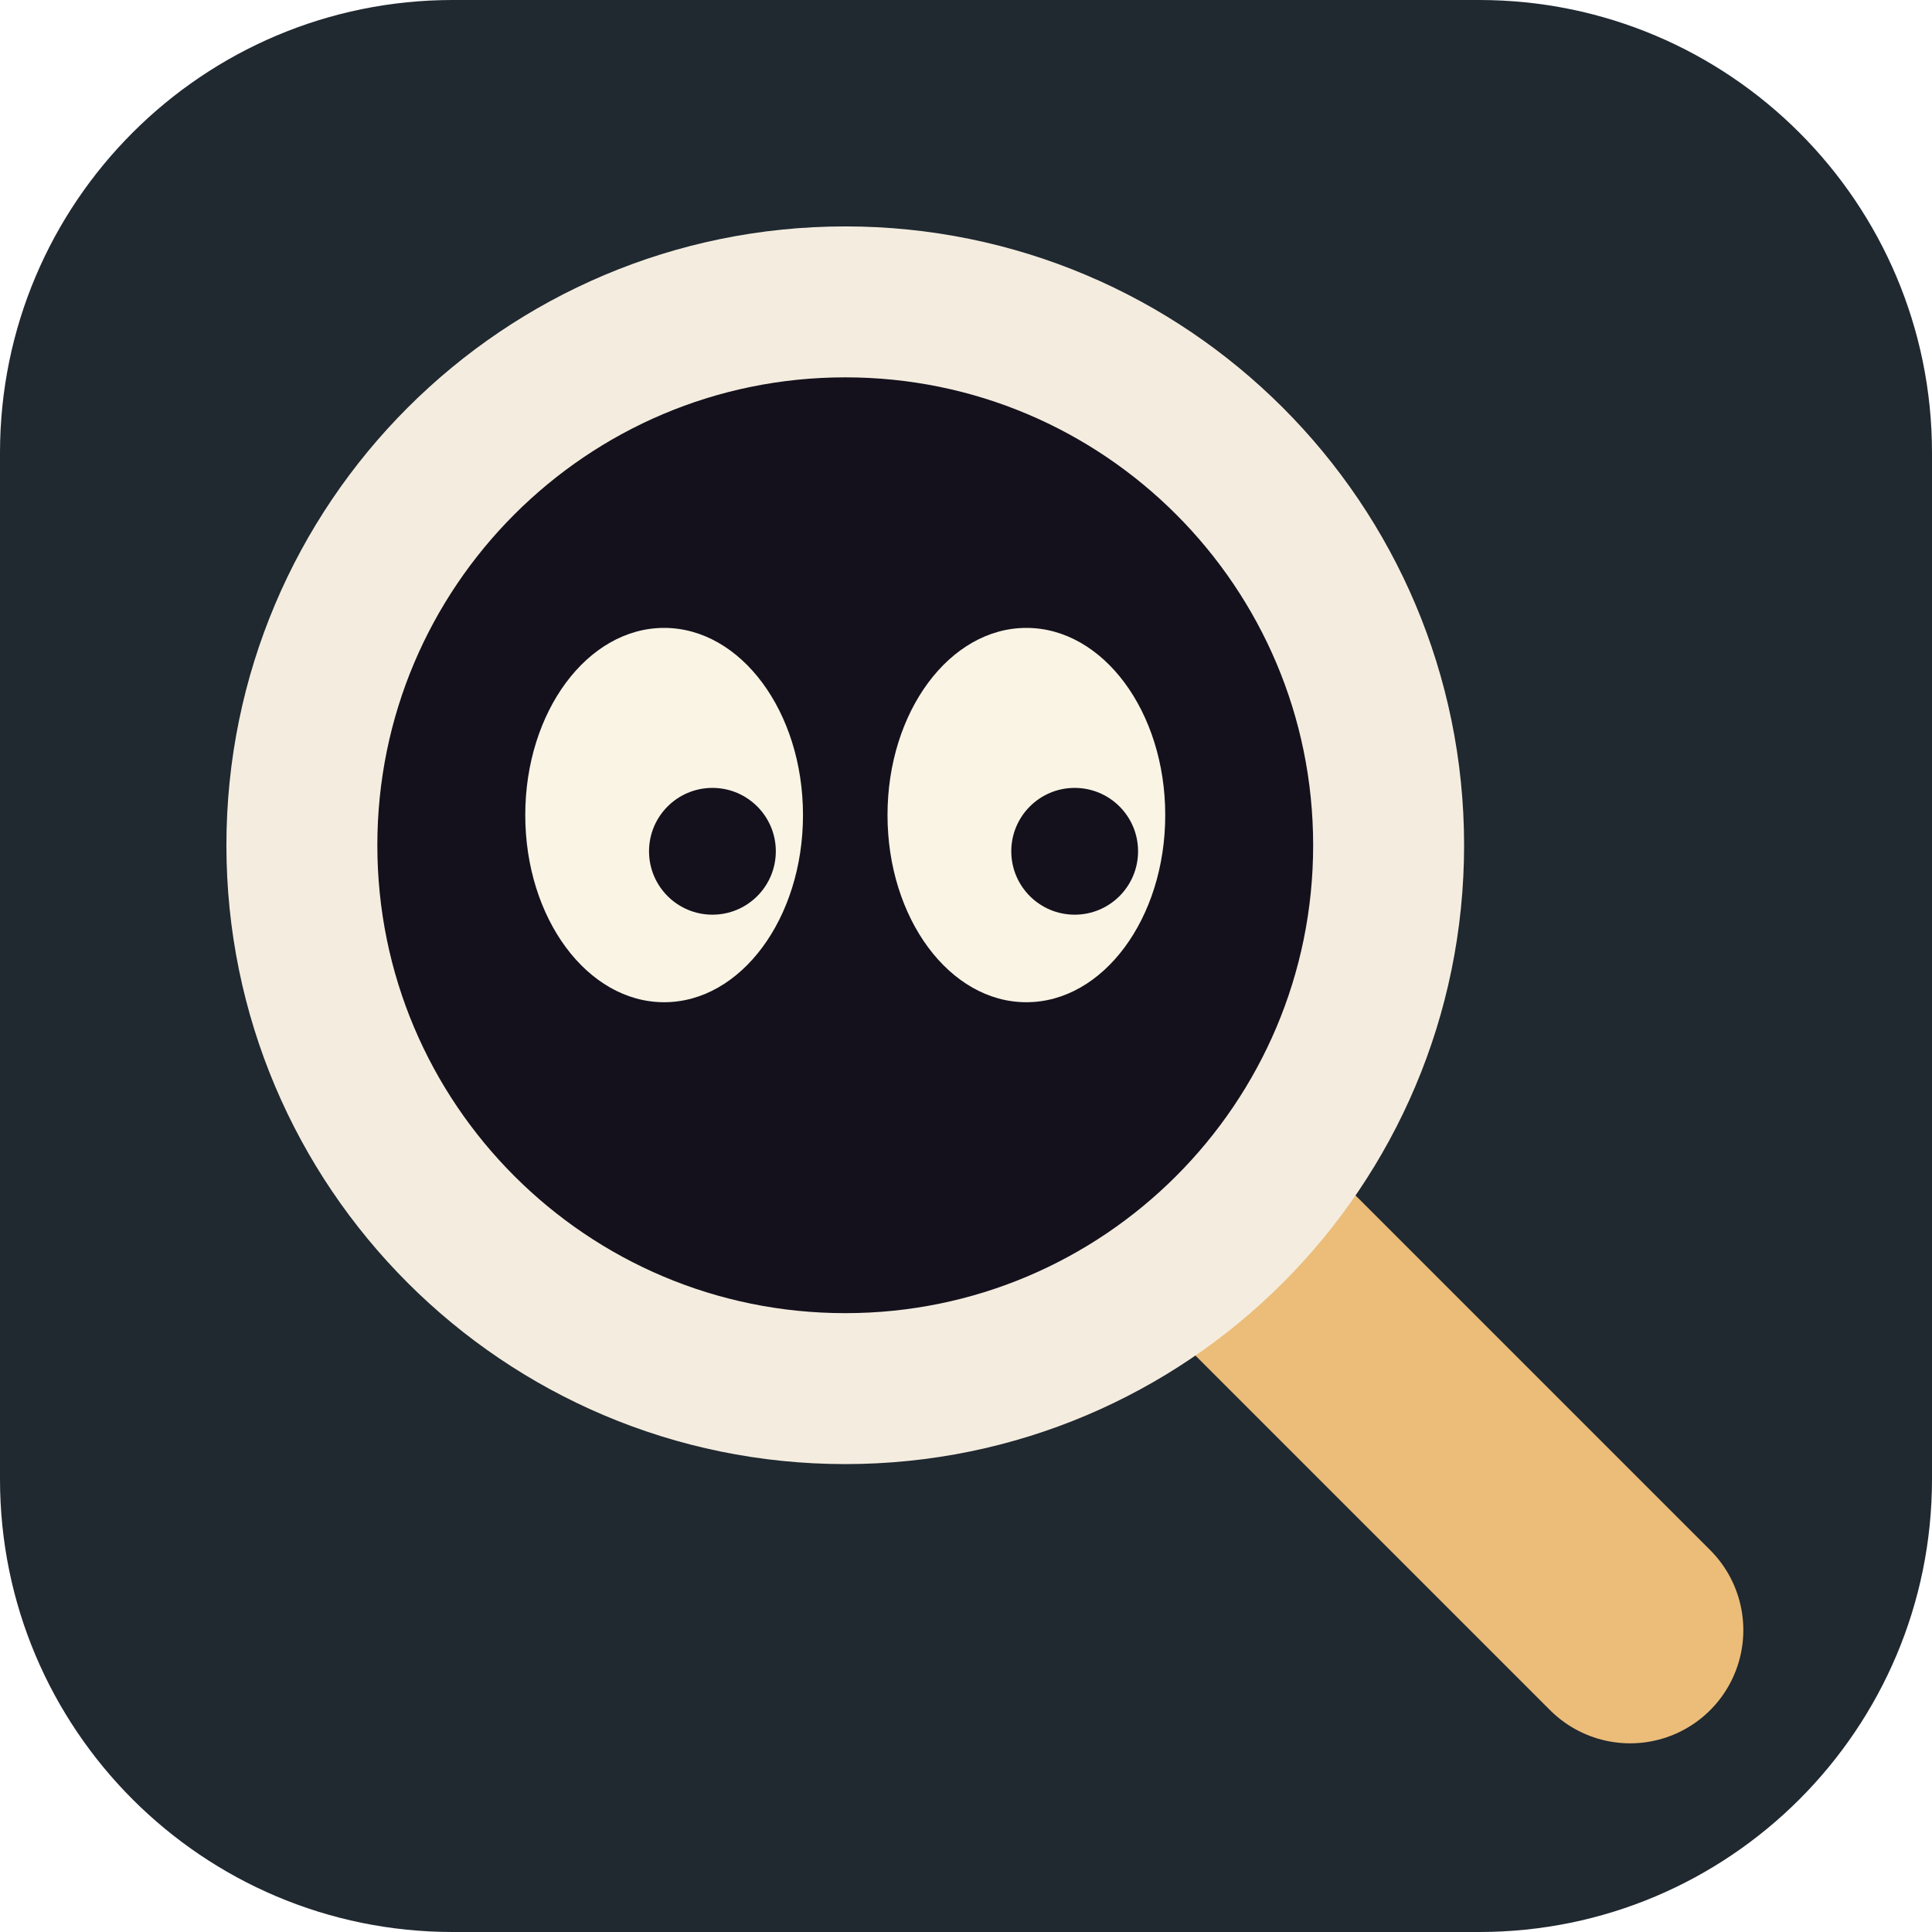
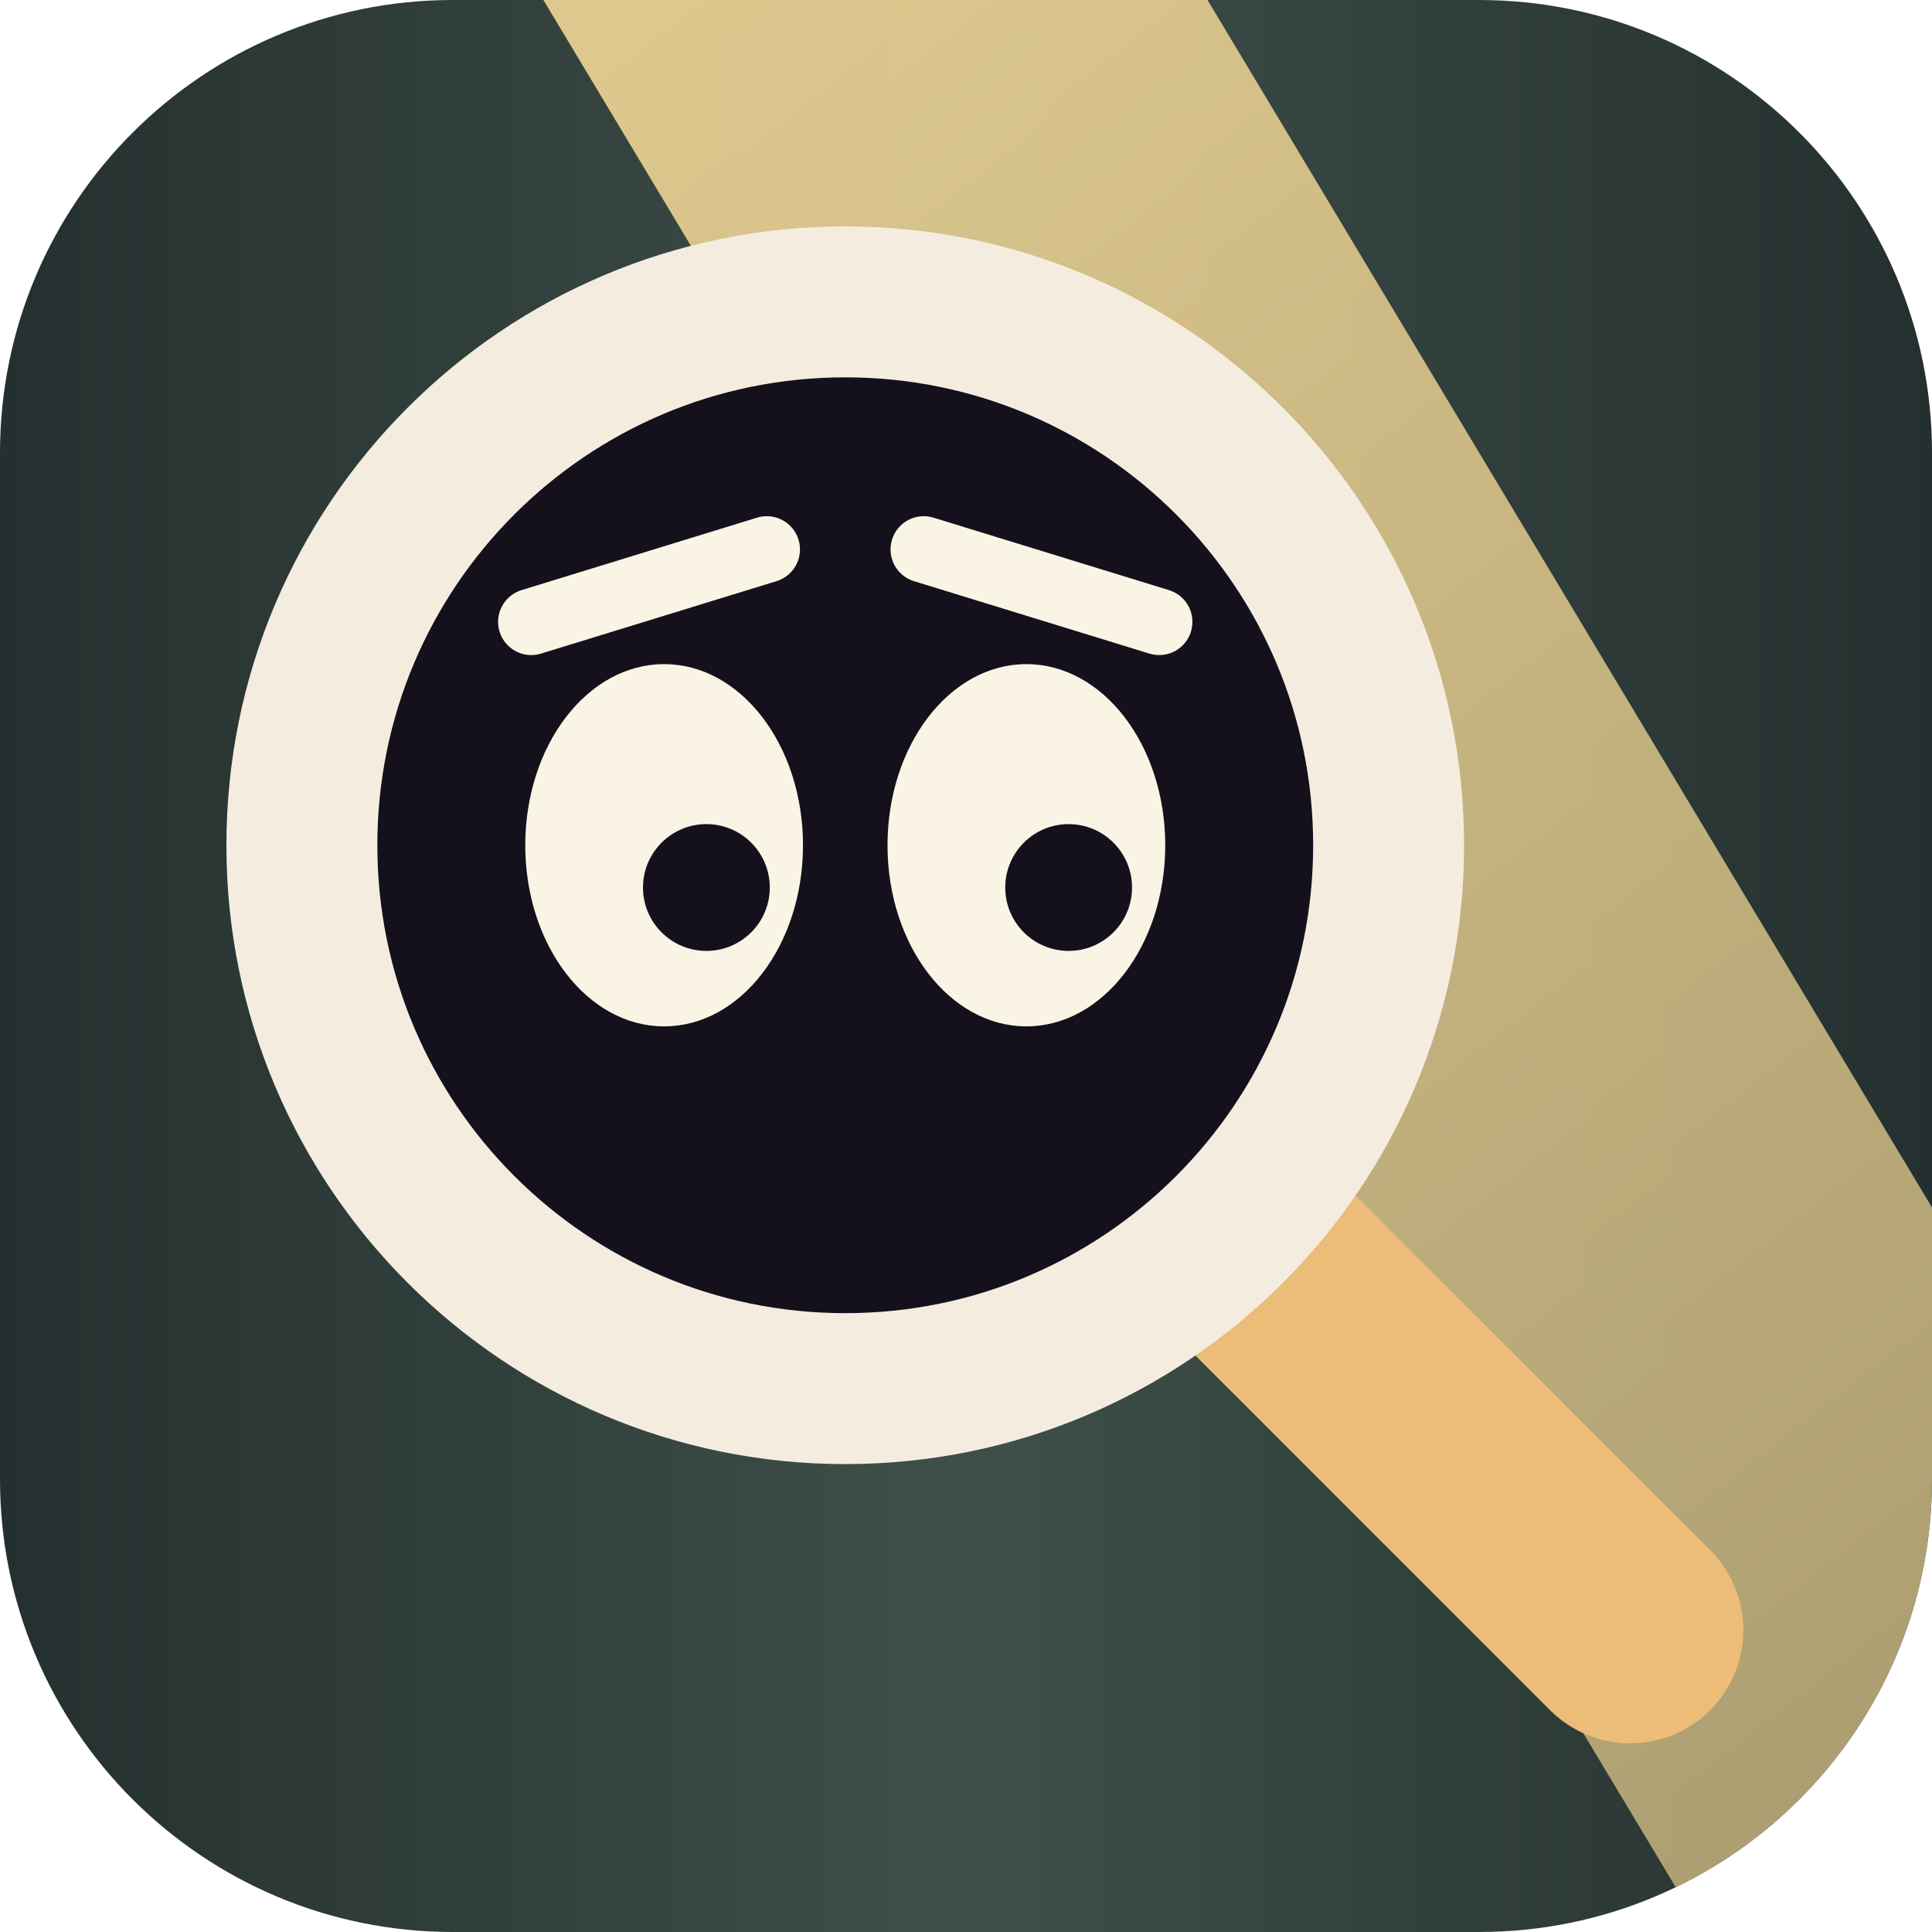
<svg xmlns="http://www.w3.org/2000/svg" viewBox="0 0 64 64">
-   <rect width="64" height="64" rx="15" fill="#202830" />
+   <defs>
+     <linearGradient id="w" gradientUnits="userSpaceOnUse" x1="0" y1="0" x2="64" y2="0">
+       <stop offset="0" stop-color="#24302f" />
+       <stop offset=".5" stop-color="#3f4f49" />
+       <stop offset="1" stop-color="#24302f" />
+     </linearGradient>
+     <linearGradient id="l" gradientUnits="userSpaceOnUse" x1="14" y1="0" x2="64" y2="64">
+       <stop offset="0" stop-color="#f3d998" />
+       <stop offset="1" stop-color="#b8a777" />
+     </linearGradient>
+   </defs>
+   <clipPath id="r">
+     <rect width="64" height="64" rx="15" />
+   </clipPath>
+   <g clip-path="url(#r)">
+     <rect x="-40" y="-40" width="144" height="144" fill="url(#w)" />
+     <path d="M-6 -40 L16 -40 L106 110 L84 110 Z" fill="url(#l)" opacity=".9" />
+   </g>
  <path d="M42 42l12 12" stroke="#ebbd79" stroke-width="7.5" stroke-linecap="round" />
  <circle cx="28" cy="28" r="18" fill="#14111d" stroke="#f4eddf" stroke-width="5" />
-   <ellipse cx="22" cy="27" rx="4.6" ry="6.2" fill="#faf4e5" />
-   <ellipse cx="34" cy="27" rx="4.6" ry="6.2" fill="#faf4e5" />
-   <circle cx="23.6" cy="28.2" r="2.1" fill="#14111d" />
-   <circle cx="35.6" cy="28.2" r="2.1" fill="#14111d" />
+   <ellipse cx="22" cy="28" rx="4.6" ry="6" fill="#faf4e5" />
+   <ellipse cx="34" cy="28" rx="4.6" ry="6" fill="#faf4e5" />
+   <circle cx="23.4" cy="29.4" r="2.1" fill="#14111d" />
+   <circle cx="35.4" cy="29.4" r="2.1" fill="#14111d" />
+   <path d="M17.6 20.6 L25.4 18.2 M30.6 18.2 L38.4 20.6" stroke="#faf4e5" stroke-width="2.2" stroke-linecap="round" />
</svg>
